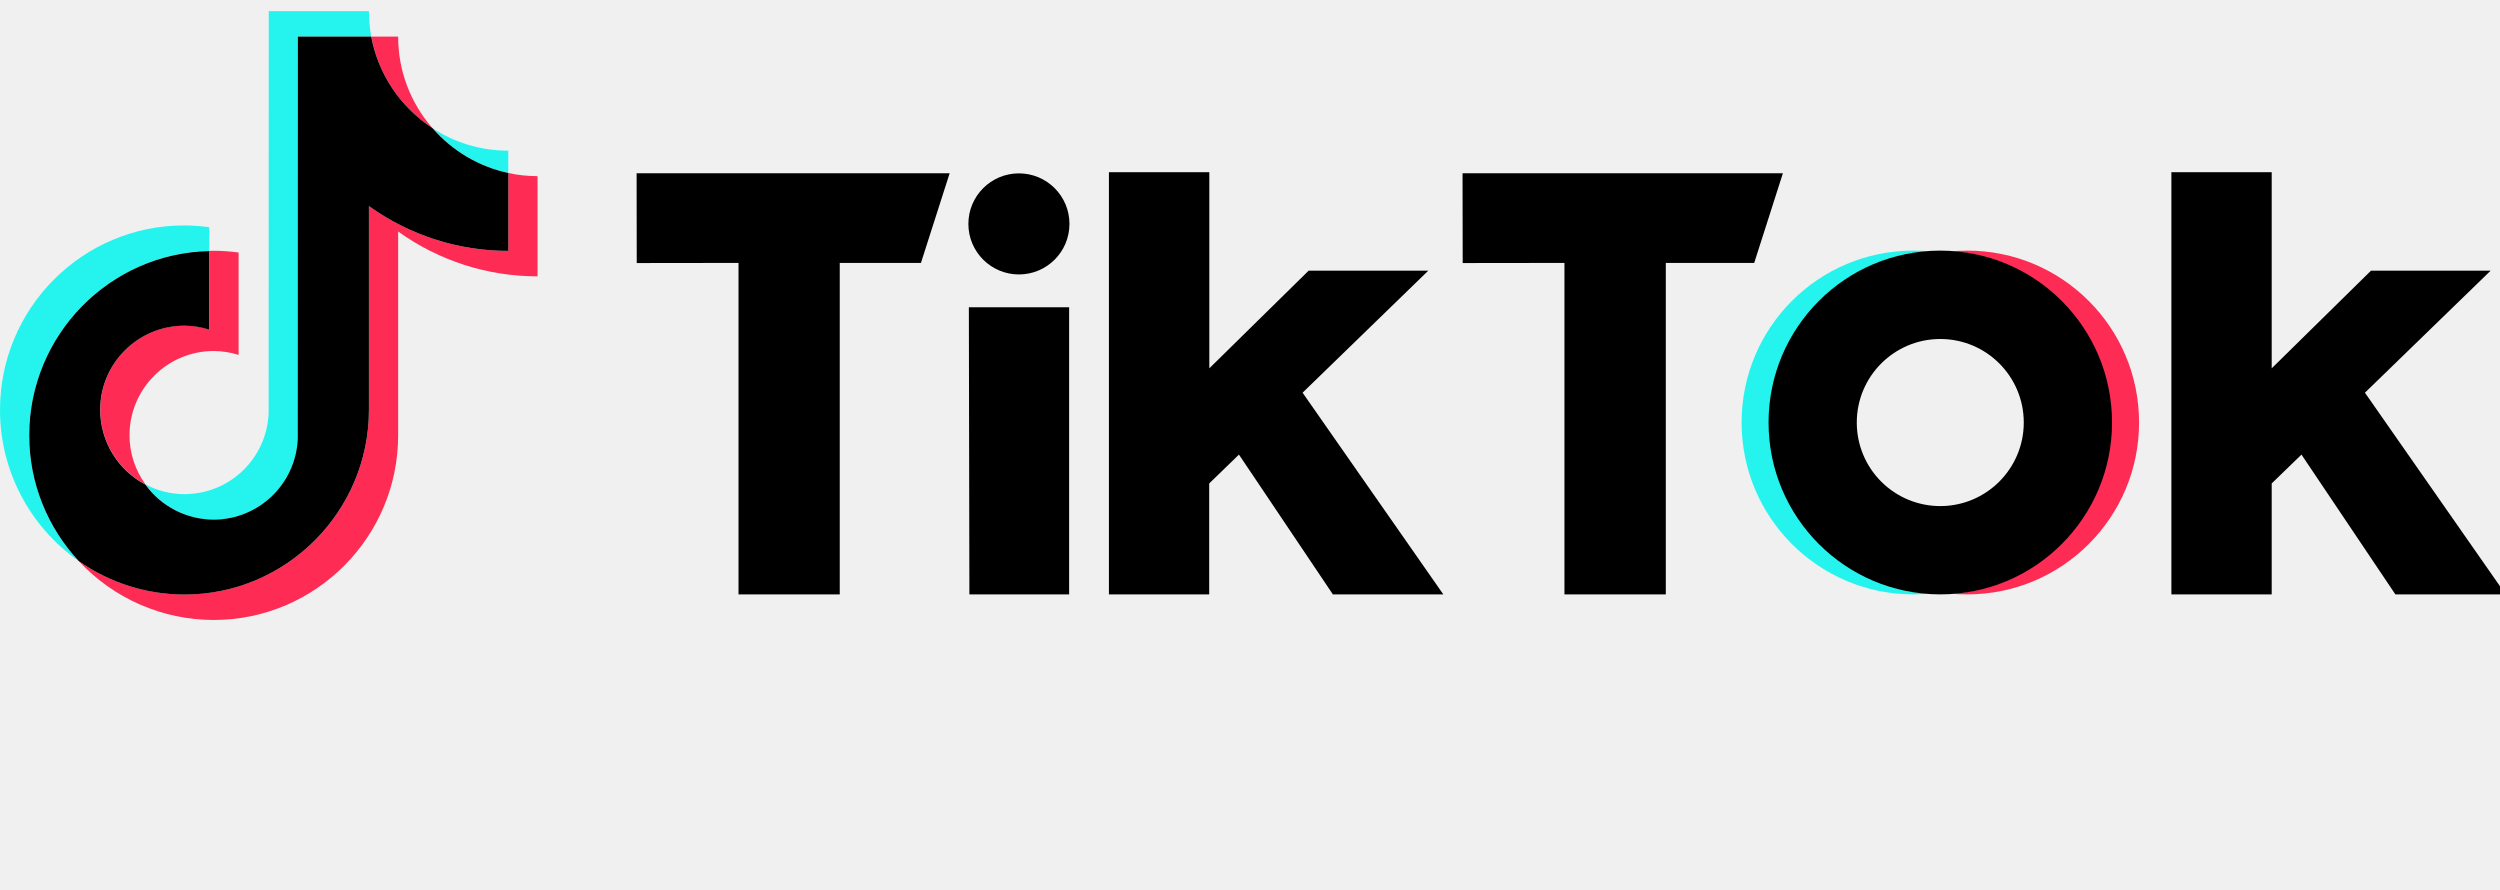
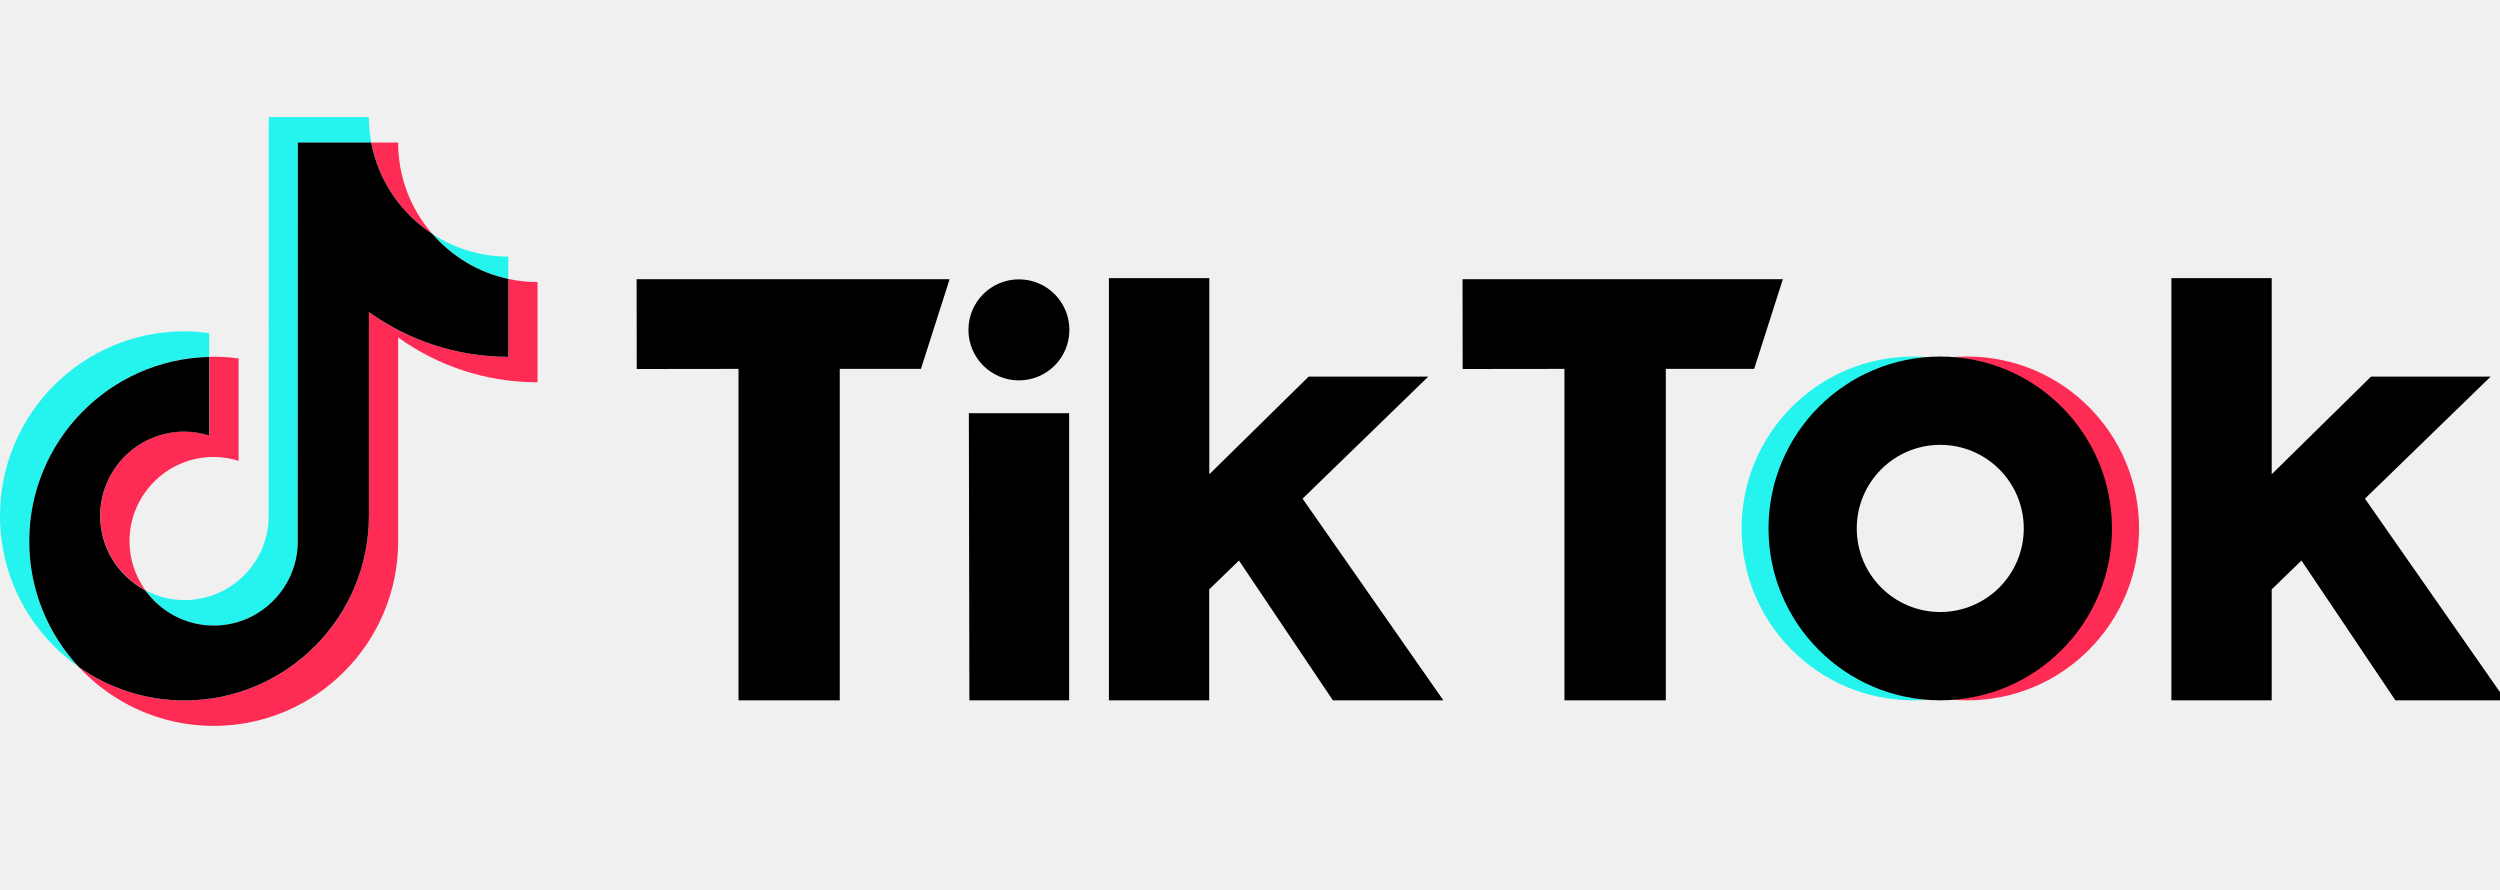
- <svg xmlns="http://www.w3.org/2000/svg" width="118" height="42" fill="currentColor" alt="TikTok">
-   <path fill="#25F4EE" d="M9.875 11.842v-1.119A9 9 0 0 0 8.7 10.64c-4.797-.006-8.7 3.9-8.7 8.708a8.7 8.7 0 0 0 3.718 7.134A8.68 8.68 0 0 1 1.38 20.55c0-4.737 3.794-8.598 8.495-8.707" />
-   <path fill="#25F4EE" d="M10.087 24.526c2.14 0 3.89-1.707 3.966-3.83l.007-18.968h3.462a7 7 0 0 1-.109-1.202h-4.727l-.006 18.968a3.98 3.98 0 0 1-3.967 3.83 3.9 3.9 0 0 1-1.846-.46 3.95 3.95 0 0 0 3.22 1.662m13.905-16.36V7.111a6.5 6.5 0 0 1-3.584-1.067 6.57 6.57 0 0 0 3.584 2.122" />
-   <path fill="#FE2C55" d="M20.41 6.044a6.54 6.54 0 0 1-1.617-4.316h-1.265a6.56 6.56 0 0 0 2.881 4.316M8.707 15.365a3.98 3.98 0 0 0-3.974 3.976c0 1.528.87 2.858 2.134 3.523a3.94 3.94 0 0 1-.754-2.321 3.98 3.98 0 0 1 3.973-3.976c.41 0 .805.07 1.176.185v-4.833a9 9 0 0 0-1.176-.083c-.07 0-.134.006-.204.006v3.708a4 4 0 0 0-1.175-.185" />
-   <path fill="#FE2C55" d="M23.992 8.166v3.676a11.25 11.25 0 0 1-6.579-2.116v9.622c0 4.8-3.903 8.713-8.706 8.713a8.67 8.67 0 0 1-4.99-1.579 8.7 8.7 0 0 0 6.37 2.781c4.797 0 8.706-3.906 8.706-8.714v-9.621a11.25 11.25 0 0 0 6.579 2.116v-4.73q-.718-.002-1.38-.148" />
-   <path fill="balck" d="M17.413 19.348V9.726a11.25 11.25 0 0 0 6.58 2.116V8.166a6.57 6.57 0 0 1-3.584-2.122 6.6 6.6 0 0 1-2.887-4.316h-3.463l-.006 18.968a3.98 3.98 0 0 1-3.967 3.83 3.99 3.99 0 0 1-3.225-1.656 3.99 3.99 0 0 1-2.134-3.523A3.98 3.98 0 0 1 8.7 15.372c.409 0 .805.07 1.176.185v-3.708c-4.702.103-8.496 3.964-8.496 8.701 0 2.29.888 4.373 2.338 5.933a8.67 8.67 0 0 0 4.989 1.58c4.797 0 8.706-3.913 8.706-8.715M30.048 8.179h14.775l-1.355 4.232h-3.832v15.644h-4.778V12.41l-4.804.006zm38.984 0h15.12l-1.354 4.232h-4.172v15.644h-4.784V12.41l-4.803.006zM45.73 14.502h4.733v13.553h-4.708zm6.617-6.374h4.733v9.257l4.689-4.61h5.647l-5.934 5.76 6.643 9.52h-5.213l-4.433-6.598-1.405 1.362v5.236h-4.733V8.128zm50.143 0h4.734v9.257l4.688-4.61h5.647l-5.934 5.76 6.643 9.52h-5.206l-4.433-6.598-1.405 1.362v5.236h-4.734zm-54.396 4.826a2.384 2.384 0 1 0-.002-4.771 2.384 2.384 0 0 0 .002 4.771" />
-   <path fill="#25F4EE" d="M83.545 19.942a8.11 8.11 0 0 1 7.473-8.087 9 9 0 0 0-.709-.026c-4.478 0-8.106 3.631-8.106 8.113s3.628 8.113 8.106 8.113c.21 0 .498-.013.71-.026-4.178-.326-7.475-3.823-7.475-8.087" />
-   <path fill="#FE2C55" d="M92.858 11.83c-.217 0-.505.012-.715.025a8.11 8.11 0 0 1 7.467 8.087 8.11 8.11 0 0 1-7.467 8.087c.21.02.498.026.715.026 4.478 0 8.106-3.631 8.106-8.113s-3.628-8.113-8.106-8.113" />
-   <path fill="black" d="M91.58 23.887a3.94 3.94 0 0 1-3.94-3.945 3.94 3.94 0 1 1 7.882 0c0 2.18-1.77 3.945-3.941 3.945m0-12.058c-4.477 0-8.105 3.631-8.105 8.113s3.628 8.113 8.106 8.113 8.106-3.631 8.106-8.113-3.629-8.113-8.106-8.113" />
+ <svg xmlns="http://www.w3.org/2000/svg" height="42" width="118" alt="TikTok">
+   <g clip-path="url(#clip0)">
+     <path d="M9.875 16.842V15.723C9.492 15.672 9.102 15.64 8.7 15.64C3.903 15.634 0 19.54 0 24.348C0 27.295 1.469 29.903 3.718 31.482C2.268 29.929 1.38 27.838 1.38 25.549C1.38 20.812 5.174 16.951 9.875 16.842Z" fill="#25F4EE" />
+     <path d="M10.086 29.526C12.226 29.526 13.976 27.819 14.053 25.697L14.059 6.728H17.521C17.451 6.338 17.413 5.935 17.413 5.526H12.686L12.68 24.495C12.603 26.617 10.853 28.324 8.713 28.324C8.049 28.324 7.423 28.158 6.867 27.864C7.582 28.867 8.758 29.526 10.086 29.526Z" fill="#25F4EE" />
+     <path d="M23.992 13.166V12.111C22.67 12.111 21.444 11.721 20.409 11.043C21.329 12.098 22.574 12.866 23.992 13.166Z" fill="#25F4EE" />
+     <path d="M20.409 11.043C19.399 9.886 18.793 8.378 18.793 6.728H17.528C17.854 8.531 18.927 10.078 20.409 11.043Z" fill="#FE2C55" />
+     <path d="M8.706 20.365C6.515 20.365 4.733 22.148 4.733 24.341C4.733 25.869 5.602 27.199 6.867 27.864C6.394 27.212 6.113 26.413 6.113 25.543C6.113 23.35 7.895 21.567 10.086 21.567C10.495 21.567 10.891 21.637 11.261 21.752V16.919C10.878 16.868 10.489 16.836 10.086 16.836C10.016 16.836 9.952 16.842 9.882 16.842V20.55C9.505 20.435 9.115 20.365 8.706 20.365Z" fill="#FE2C55" />
+     <path d="M23.992 13.166V16.842C21.539 16.842 19.265 16.056 17.413 14.726V24.348C17.413 29.149 13.51 33.061 8.706 33.061C6.854 33.061 5.129 32.473 3.718 31.482C5.308 33.189 7.576 34.263 10.086 34.263C14.883 34.263 18.793 30.357 18.793 25.549V15.928C20.645 17.258 22.919 18.044 25.372 18.044V13.313C24.893 13.313 24.433 13.262 23.992 13.166Z" fill="#FE2C55" />
+     <path d="M17.413 24.348V14.726C19.265 16.056 21.539 16.842 23.992 16.842V13.166C22.574 12.866 21.328 12.098 20.409 11.043C18.927 10.078 17.86 8.531 17.521 6.728H14.059L14.053 25.696C13.976 27.819 12.226 29.526 10.086 29.526C8.757 29.526 7.588 28.867 6.86 27.87C5.596 27.199 4.727 25.875 4.727 24.348C4.727 22.155 6.509 20.371 8.7 20.371C9.109 20.371 9.505 20.441 9.875 20.556V16.848C5.174 16.951 1.38 20.812 1.38 25.549C1.38 27.838 2.268 29.922 3.718 31.482C5.129 32.473 6.854 33.061 8.706 33.061C13.504 33.061 17.413 29.149 17.413 24.348Z" fill="black" />
+     <path d="M30.048 13.179H44.822L43.468 17.411H39.636V33.055H34.858V17.411L30.054 17.417L30.048 13.179Z" fill="black" />
+     <path d="M69.032 13.179H84.151L82.797 17.411H78.626V33.055H73.842V17.411L69.038 17.417L69.032 13.179Z" fill="black" />
+     <path d="M45.73 19.502H50.463V33.055H45.755L45.73 19.502Z" fill="black" />
+     <path d="M52.347 13.128H57.08V22.385L61.769 17.775H67.415L61.481 23.536L68.125 33.055H62.912L58.479 26.457L57.074 27.819V33.055H52.341V13.128H52.347Z" fill="black" />
+     <path d="M102.49 13.128H107.224V22.385L111.912 17.775H117.559L111.625 23.536L118.268 33.055H113.062L108.629 26.457L107.224 27.819V33.055H102.49V13.128Z" fill="black" />
+     <path d="M48.093 17.954C49.409 17.954 50.475 16.887 50.475 15.57C50.475 14.253 49.409 13.185 48.093 13.185C46.777 13.185 45.71 14.253 45.71 15.57C45.71 16.887 46.777 17.954 48.093 17.954Z" fill="black" />
+     <path d="M83.544 24.942C83.544 20.678 86.834 17.181 91.018 16.855C90.807 16.836 90.52 16.829 90.309 16.829C85.831 16.829 82.203 20.46 82.203 24.942C82.203 29.424 85.831 33.055 90.309 33.055C90.52 33.055 90.807 33.042 91.018 33.029C86.841 32.703 83.544 29.206 83.544 24.942Z" fill="#25F4EE" />
+     <path d="M92.858 16.829C92.641 16.829 92.353 16.842 92.142 16.855C96.32 17.181 99.61 20.678 99.61 24.942C99.61 29.206 96.32 32.703 92.142 33.029C92.353 33.048 92.641 33.055 92.858 33.055C97.336 33.055 100.964 29.424 100.964 24.942C100.964 20.46 97.336 16.829 92.858 16.829Z" fill="#FE2C55" />
+     <path d="M91.58 28.887C89.402 28.887 87.639 27.122 87.639 24.942C87.639 22.762 89.402 20.997 91.58 20.997C93.758 20.997 95.522 22.762 95.522 24.942C95.522 27.122 93.752 28.887 91.58 28.887ZM91.58 16.829C87.103 16.829 83.474 20.46 83.474 24.942C83.474 29.424 87.103 33.055 91.58 33.055C96.058 33.055 99.686 29.424 99.686 24.942C99.686 20.46 96.058 16.829 91.58 16.829Z" fill="black" />
+   </g>
+   <defs>
+     <clipPath id="clip0">
+       <rect width="118" height="42" fill="white" />
+     </clipPath>
+   </defs>
</svg>
